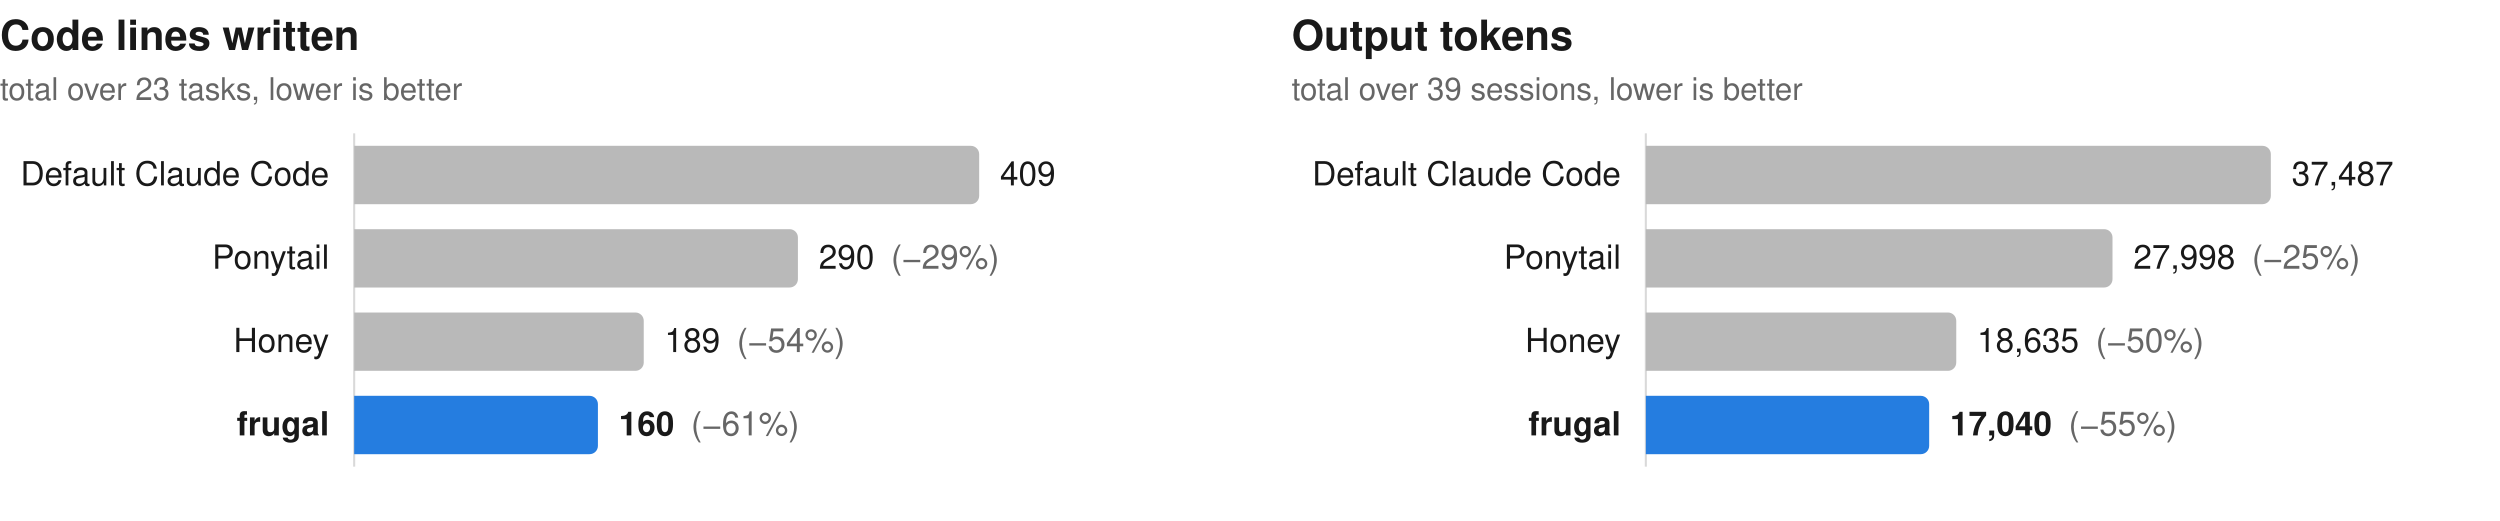
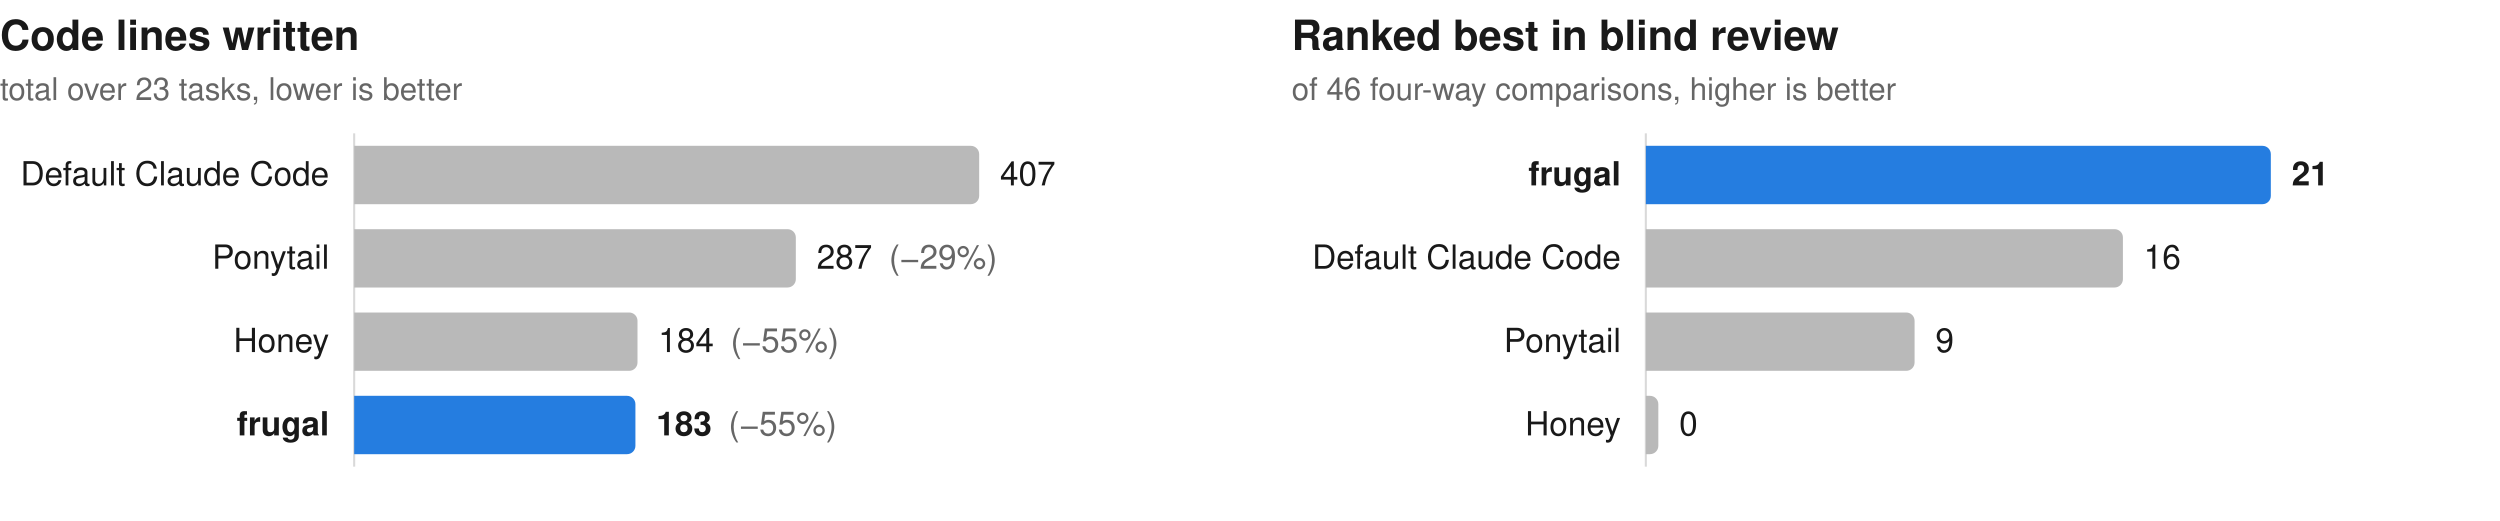
- <svg xmlns="http://www.w3.org/2000/svg" viewBox="0 0 1200 250" width="1200" height="250" role="img" aria-label="Code lines written over 23 tasks: default Claude Code 409, Ponytail 290, Honey 189, frugal 160. Output tokens over 39 sessions: default 37,487, Ponytail 27,998, Honey 18,635, frugal 17,040.">
+ <svg xmlns="http://www.w3.org/2000/svg" viewBox="0 0 1200 250" width="1200" height="250" role="img" aria-label="Code lines written over 23 tasks: default Claude Code 407, Ponytail 287, Honey 184, frugal 183. Ranked best in a blind review, of 46 comparisons: frugal 21, default Claude Code 16, Ponytail 9, Honey 0.">
  <text x="0" y="24" font-family="-apple-system,BlinkMacSystemFont,'Segoe UI',Helvetica,Arial,sans-serif" font-size="20" font-weight="600" fill="#191919">Code lines written</text>
  <text x="0" y="48" font-family="-apple-system,BlinkMacSystemFont,'Segoe UI',Helvetica,Arial,sans-serif" font-size="15" fill="#666666">total over 23 tasks, lower is better</text>
  <line x1="170" y1="64" x2="170" y2="224" stroke="#d9d9d9" />
  <text x="158" y="89" text-anchor="end" font-family="-apple-system,BlinkMacSystemFont,'Segoe UI',Helvetica,Arial,sans-serif" font-size="16" font-weight="400" fill="#191919">Default Claude Code</text>
  <path d="M170 70h296a4 4 0 0 1 4 4v20a4 4 0 0 1 -4 4h-296z" fill="#b9b9b9" />
-   <text x="480" y="89" font-family="-apple-system,BlinkMacSystemFont,'Segoe UI',Helvetica,Arial,sans-serif" font-size="16" font-weight="400" fill="#191919">409<tspan dx="8" fill="#666666" font-weight="400" />
+   <text x="480" y="89" font-family="-apple-system,BlinkMacSystemFont,'Segoe UI',Helvetica,Arial,sans-serif" font-size="16" font-weight="400" fill="#191919">407<tspan dx="8" fill="#666666" font-weight="400" />
  </text>
  <text x="158" y="129" text-anchor="end" font-family="-apple-system,BlinkMacSystemFont,'Segoe UI',Helvetica,Arial,sans-serif" font-size="16" font-weight="400" fill="#191919">Ponytail</text>
-   <path d="M170 110h209a4 4 0 0 1 4 4v20a4 4 0 0 1 -4 4h-209z" fill="#b9b9b9" />
-   <text x="393" y="129" font-family="-apple-system,BlinkMacSystemFont,'Segoe UI',Helvetica,Arial,sans-serif" font-size="16" font-weight="400" fill="#191919">290<tspan dx="8" fill="#666666" font-weight="400">(−29%)</tspan>
+   <path d="M170 110h208a4 4 0 0 1 4 4v20a4 4 0 0 1 -4 4h-208z" fill="#b9b9b9" />
+   <text x="392" y="129" font-family="-apple-system,BlinkMacSystemFont,'Segoe UI',Helvetica,Arial,sans-serif" font-size="16" font-weight="400" fill="#191919">287<tspan dx="8" fill="#666666" font-weight="400">(−29%)</tspan>
  </text>
  <text x="158" y="169" text-anchor="end" font-family="-apple-system,BlinkMacSystemFont,'Segoe UI',Helvetica,Arial,sans-serif" font-size="16" font-weight="400" fill="#191919">Honey</text>
-   <path d="M170 150h135a4 4 0 0 1 4 4v20a4 4 0 0 1 -4 4h-135z" fill="#b9b9b9" />
-   <text x="319" y="169" font-family="-apple-system,BlinkMacSystemFont,'Segoe UI',Helvetica,Arial,sans-serif" font-size="16" font-weight="400" fill="#191919">189<tspan dx="8" fill="#666666" font-weight="400">(−54%)</tspan>
+   <path d="M170 150h132a4 4 0 0 1 4 4v20a4 4 0 0 1 -4 4h-132z" fill="#b9b9b9" />
+   <text x="316" y="169" font-family="-apple-system,BlinkMacSystemFont,'Segoe UI',Helvetica,Arial,sans-serif" font-size="16" font-weight="400" fill="#191919">184<tspan dx="8" fill="#666666" font-weight="400">(−55%)</tspan>
  </text>
  <text x="158" y="209" text-anchor="end" font-family="-apple-system,BlinkMacSystemFont,'Segoe UI',Helvetica,Arial,sans-serif" font-size="16" font-weight="700" fill="#191919">frugal</text>
-   <path d="M170 190h113a4 4 0 0 1 4 4v20a4 4 0 0 1 -4 4h-113z" fill="#257de0" />
-   <text x="297" y="209" font-family="-apple-system,BlinkMacSystemFont,'Segoe UI',Helvetica,Arial,sans-serif" font-size="16" font-weight="700" fill="#191919">160<tspan dx="8" fill="#666666" font-weight="400">(−61%)</tspan>
+   <path d="M170 190h131a4 4 0 0 1 4 4v20a4 4 0 0 1 -4 4h-131z" fill="#257de0" />
+   <text x="315" y="209" font-family="-apple-system,BlinkMacSystemFont,'Segoe UI',Helvetica,Arial,sans-serif" font-size="16" font-weight="700" fill="#191919">183<tspan dx="8" fill="#666666" font-weight="400">(−55%)</tspan>
  </text>
-   <text x="620" y="24" font-family="-apple-system,BlinkMacSystemFont,'Segoe UI',Helvetica,Arial,sans-serif" font-size="20" font-weight="600" fill="#191919">Output tokens</text>
-   <text x="620" y="48" font-family="-apple-system,BlinkMacSystemFont,'Segoe UI',Helvetica,Arial,sans-serif" font-size="15" fill="#666666">total over 39 sessions, lower is better</text>
+   <text x="620" y="24" font-family="-apple-system,BlinkMacSystemFont,'Segoe UI',Helvetica,Arial,sans-serif" font-size="20" font-weight="600" fill="#191919">Ranked best in blind review</text>
+   <text x="620" y="48" font-family="-apple-system,BlinkMacSystemFont,'Segoe UI',Helvetica,Arial,sans-serif" font-size="15" fill="#666666">of 46 four-way comparisons, higher is better</text>
  <line x1="790" y1="64" x2="790" y2="224" stroke="#d9d9d9" />
-   <text x="778" y="89" text-anchor="end" font-family="-apple-system,BlinkMacSystemFont,'Segoe UI',Helvetica,Arial,sans-serif" font-size="16" font-weight="400" fill="#191919">Default Claude Code</text>
-   <path d="M790 70h296a4 4 0 0 1 4 4v20a4 4 0 0 1 -4 4h-296z" fill="#b9b9b9" />
-   <text x="1100" y="89" font-family="-apple-system,BlinkMacSystemFont,'Segoe UI',Helvetica,Arial,sans-serif" font-size="16" font-weight="400" fill="#191919">37,487<tspan dx="8" fill="#666666" font-weight="400" />
+   <text x="778" y="89" text-anchor="end" font-family="-apple-system,BlinkMacSystemFont,'Segoe UI',Helvetica,Arial,sans-serif" font-size="16" font-weight="700" fill="#191919">frugal</text>
+   <path d="M790 70h296a4 4 0 0 1 4 4v20a4 4 0 0 1 -4 4h-296z" fill="#257de0" />
+   <text x="1100" y="89" font-family="-apple-system,BlinkMacSystemFont,'Segoe UI',Helvetica,Arial,sans-serif" font-size="16" font-weight="700" fill="#191919">21<tspan dx="8" fill="#666666" font-weight="400" />
  </text>
-   <text x="778" y="129" text-anchor="end" font-family="-apple-system,BlinkMacSystemFont,'Segoe UI',Helvetica,Arial,sans-serif" font-size="16" font-weight="400" fill="#191919">Ponytail</text>
-   <path d="M790 110h220a4 4 0 0 1 4 4v20a4 4 0 0 1 -4 4h-220z" fill="#b9b9b9" />
-   <text x="1024" y="129" font-family="-apple-system,BlinkMacSystemFont,'Segoe UI',Helvetica,Arial,sans-serif" font-size="16" font-weight="400" fill="#191919">27,998<tspan dx="8" fill="#666666" font-weight="400">(−25%)</tspan>
+   <text x="778" y="129" text-anchor="end" font-family="-apple-system,BlinkMacSystemFont,'Segoe UI',Helvetica,Arial,sans-serif" font-size="16" font-weight="400" fill="#191919">Default Claude Code</text>
+   <path d="M790 110h225a4 4 0 0 1 4 4v20a4 4 0 0 1 -4 4h-225z" fill="#b9b9b9" />
+   <text x="1029" y="129" font-family="-apple-system,BlinkMacSystemFont,'Segoe UI',Helvetica,Arial,sans-serif" font-size="16" font-weight="400" fill="#191919">16<tspan dx="8" fill="#666666" font-weight="400" />
  </text>
-   <text x="778" y="169" text-anchor="end" font-family="-apple-system,BlinkMacSystemFont,'Segoe UI',Helvetica,Arial,sans-serif" font-size="16" font-weight="400" fill="#191919">Honey</text>
-   <path d="M790 150h145a4 4 0 0 1 4 4v20a4 4 0 0 1 -4 4h-145z" fill="#b9b9b9" />
-   <text x="949" y="169" font-family="-apple-system,BlinkMacSystemFont,'Segoe UI',Helvetica,Arial,sans-serif" font-size="16" font-weight="400" fill="#191919">18,635<tspan dx="8" fill="#666666" font-weight="400">(−50%)</tspan>
+   <text x="778" y="169" text-anchor="end" font-family="-apple-system,BlinkMacSystemFont,'Segoe UI',Helvetica,Arial,sans-serif" font-size="16" font-weight="400" fill="#191919">Ponytail</text>
+   <path d="M790 150h125a4 4 0 0 1 4 4v20a4 4 0 0 1 -4 4h-125z" fill="#b9b9b9" />
+   <text x="929" y="169" font-family="-apple-system,BlinkMacSystemFont,'Segoe UI',Helvetica,Arial,sans-serif" font-size="16" font-weight="400" fill="#191919">9<tspan dx="8" fill="#666666" font-weight="400" />
  </text>
-   <text x="778" y="209" text-anchor="end" font-family="-apple-system,BlinkMacSystemFont,'Segoe UI',Helvetica,Arial,sans-serif" font-size="16" font-weight="700" fill="#191919">frugal</text>
-   <path d="M790 190h132a4 4 0 0 1 4 4v20a4 4 0 0 1 -4 4h-132z" fill="#257de0" />
-   <text x="936" y="209" font-family="-apple-system,BlinkMacSystemFont,'Segoe UI',Helvetica,Arial,sans-serif" font-size="16" font-weight="700" fill="#191919">17,040<tspan dx="8" fill="#666666" font-weight="400">(−55%)</tspan>
+   <text x="778" y="209" text-anchor="end" font-family="-apple-system,BlinkMacSystemFont,'Segoe UI',Helvetica,Arial,sans-serif" font-size="16" font-weight="400" fill="#191919">Honey</text>
+   <path d="M790 190h2a4 4 0 0 1 4 4v20a4 4 0 0 1 -4 4h-2z" fill="#b9b9b9" />
+   <text x="806" y="209" font-family="-apple-system,BlinkMacSystemFont,'Segoe UI',Helvetica,Arial,sans-serif" font-size="16" font-weight="400" fill="#191919">0<tspan dx="8" fill="#666666" font-weight="400" />
  </text>
</svg>
